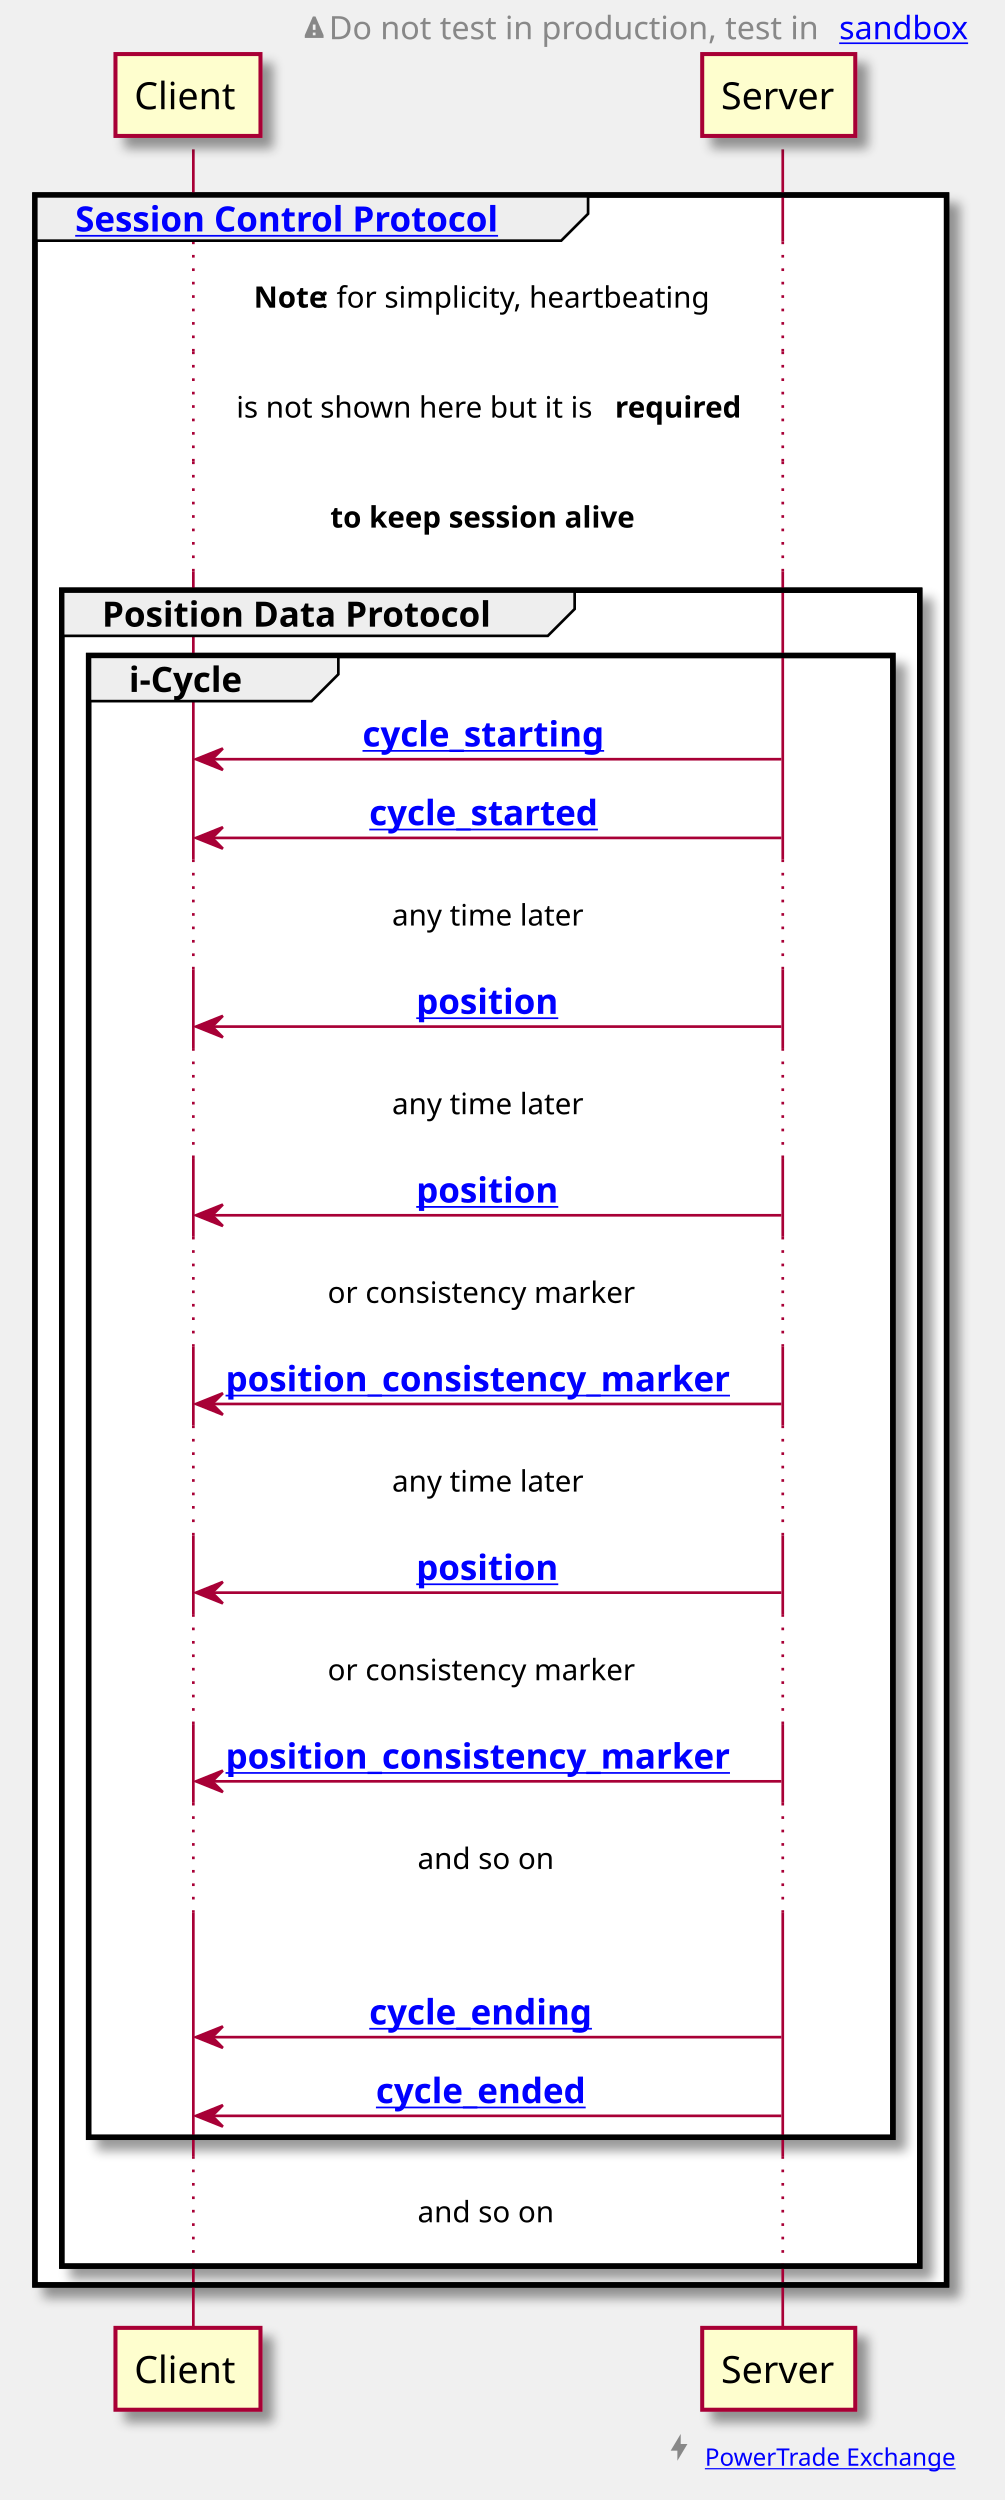
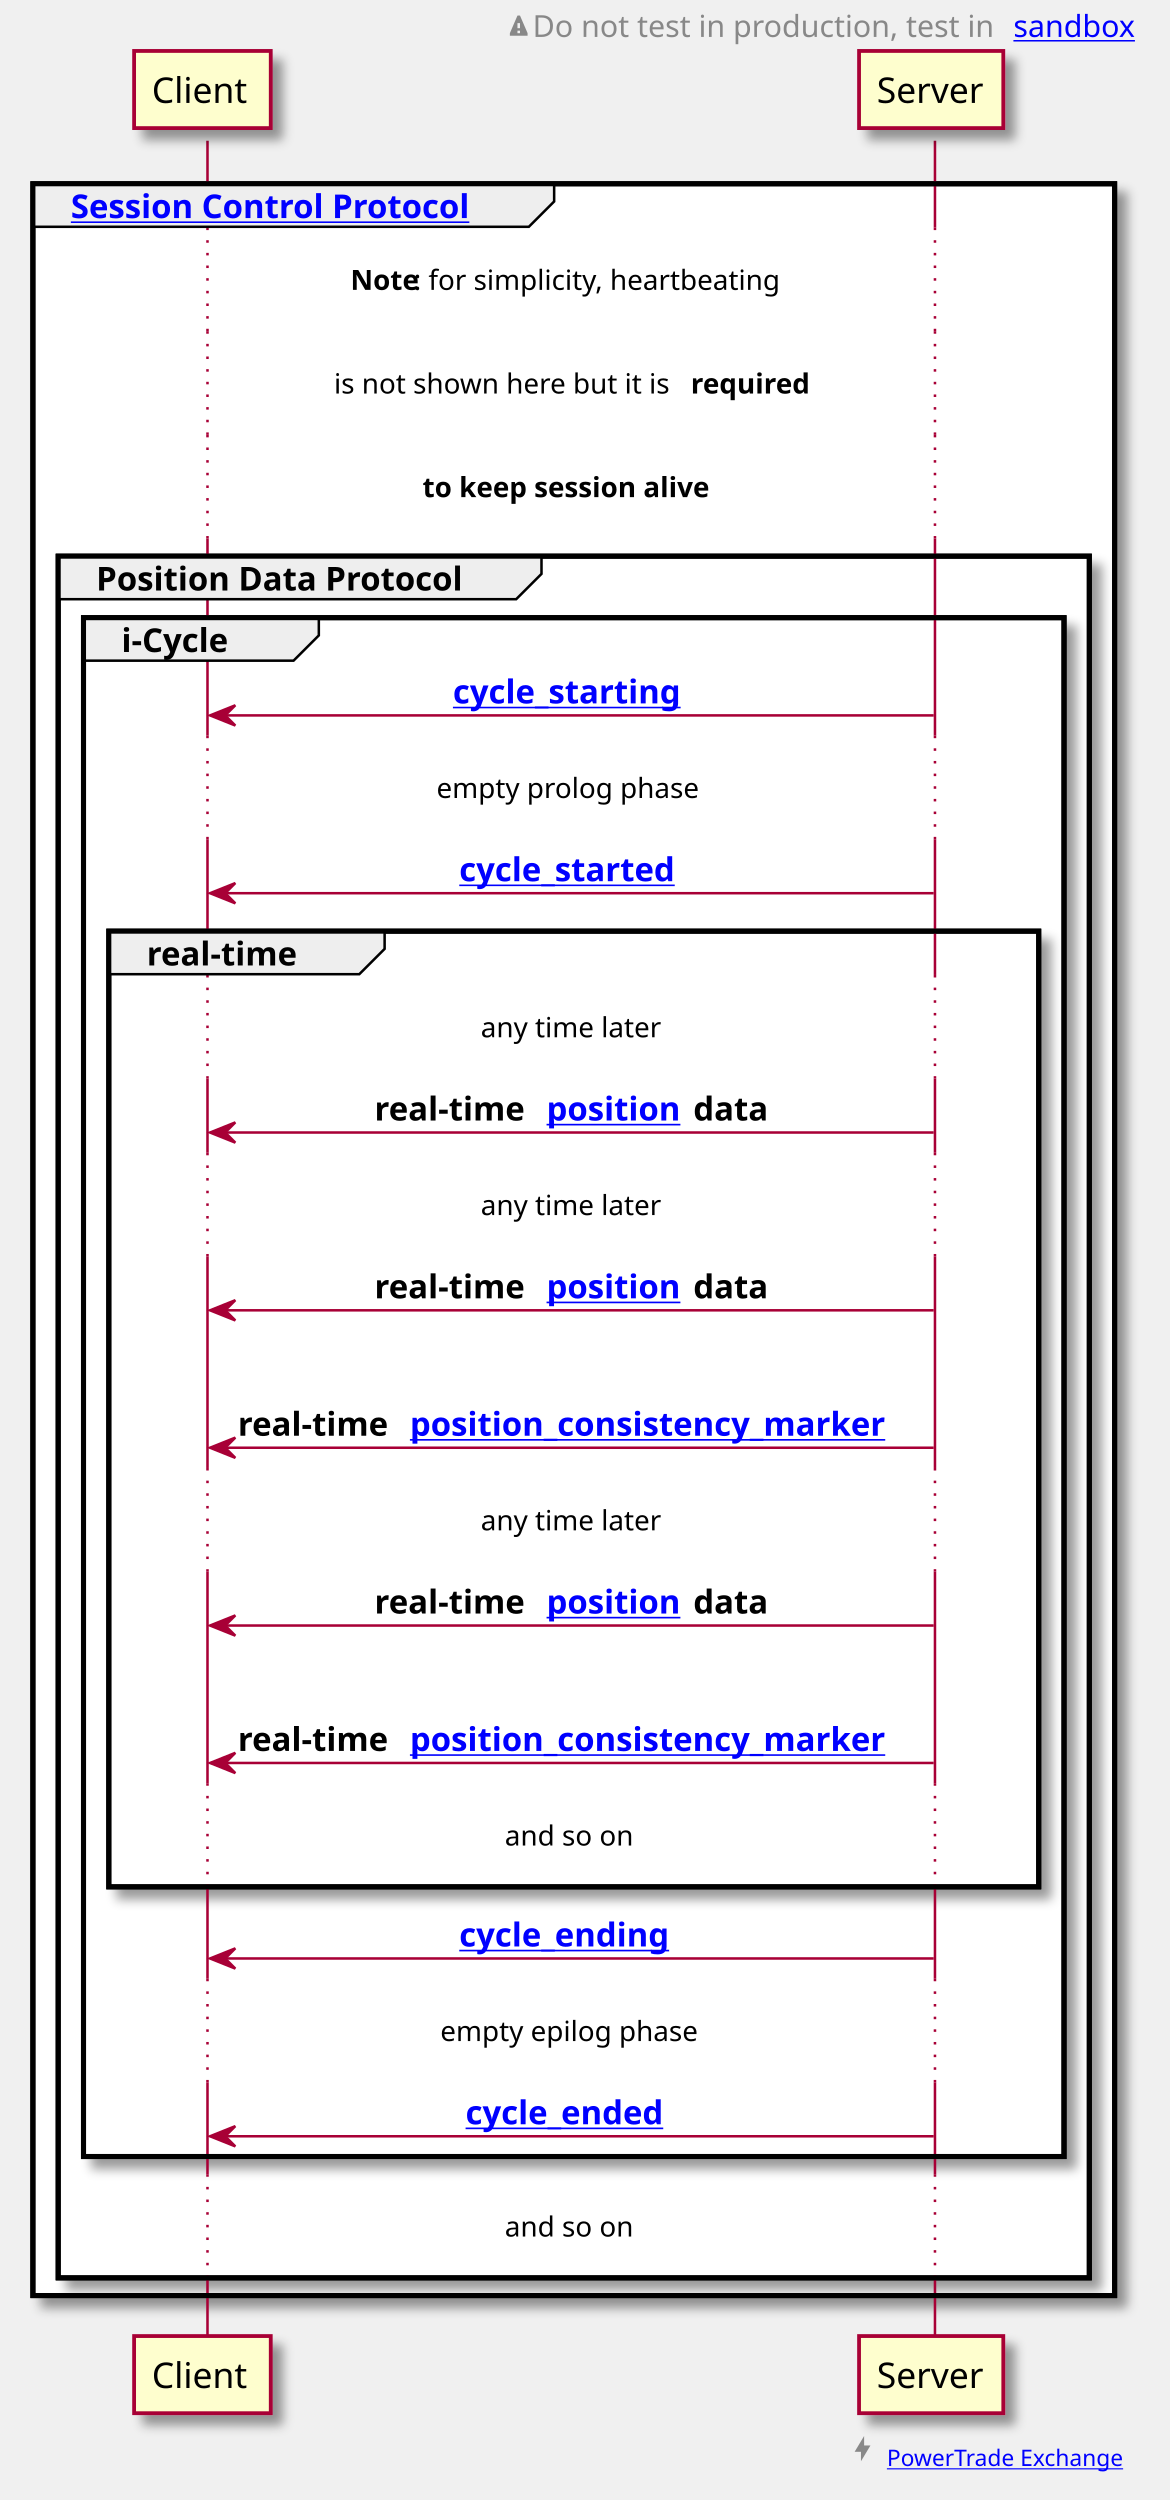
- <svg xmlns="http://www.w3.org/2000/svg" xmlns:xlink="http://www.w3.org/1999/xlink" contentScriptType="application/ecmascript" contentStyleType="text/css" height="931px" preserveAspectRatio="none" style="width:374px;height:931px;" version="1.1" viewBox="0 0 374 931" width="374px" zoomAndPan="magnify">
+ <svg xmlns="http://www.w3.org/2000/svg" xmlns:xlink="http://www.w3.org/1999/xlink" contentScriptType="application/ecmascript" contentStyleType="text/css" height="988px" preserveAspectRatio="none" style="width:462px;height:988px;" version="1.1" viewBox="0 0 462 988" width="462px" zoomAndPan="magnify">
  <defs>
-     <filter height="300%" id="fv4bkzhfrasdr" width="300%" x="-1" y="-1">
+     <filter height="300%" id="f1os9odmk4war7" width="300%" x="-1" y="-1">
      <feGaussianBlur result="blurOut" stdDeviation="2.0" />
      <feColorMatrix in="blurOut" result="blurOut2" type="matrix" values="0 0 0 0 0 0 0 0 0 0 0 0 0 0 0 0 0 0 .4 0" />
      <feOffset dx="4.0" dy="4.0" in="blurOut2" result="blurOut3" />
      <feBlend in="SourceGraphic" in2="blurOut3" mode="normal" />
    </filter>
  </defs>
  <g>
-     <rect fill="#FFFFFF" filter="url(#fv4bkzhfrasdr)" height="778.277" style="stroke: #000000; stroke-width: 2.0;" width="339.5" x="13" y="72.621" />
-     <rect fill="#FFFFFF" filter="url(#fv4bkzhfrasdr)" height="624.102" style="stroke: #000000; stroke-width: 2.0;" width="319.5" x="23" y="219.797" />
-     <rect fill="#FFFFFF" filter="url(#fv4bkzhfrasdr)" height="551.836" style="stroke: #000000; stroke-width: 2.0;" width="299.5" x="33" y="244.107" />
-     <line style="stroke: #A80036; stroke-width: 1.0;" x1="72" x2="72" y1="55.621" y2="89.932" />
-     <line style="stroke: #A80036; stroke-width: 1.0; stroke-dasharray: 1.0,4.0;" x1="72" x2="72" y1="89.932" y2="130.887" />
-     <line style="stroke: #A80036; stroke-width: 1.0;" x1="72" x2="72" y1="130.887" y2="130.887" />
-     <line style="stroke: #A80036; stroke-width: 1.0; stroke-dasharray: 1.0,4.0;" x1="72" x2="72" y1="130.887" y2="171.842" />
-     <line style="stroke: #A80036; stroke-width: 1.0;" x1="72" x2="72" y1="171.842" y2="171.842" />
-     <line style="stroke: #A80036; stroke-width: 1.0; stroke-dasharray: 1.0,4.0;" x1="72" x2="72" y1="171.842" y2="212.797" />
-     <line style="stroke: #A80036; stroke-width: 1.0;" x1="72" x2="72" y1="212.797" y2="320.039" />
-     <line style="stroke: #A80036; stroke-width: 1.0; stroke-dasharray: 1.0,4.0;" x1="72" x2="72" y1="320.039" y2="360.994" />
-     <line style="stroke: #A80036; stroke-width: 1.0;" x1="72" x2="72" y1="360.994" y2="390.305" />
-     <line style="stroke: #A80036; stroke-width: 1.0; stroke-dasharray: 1.0,4.0;" x1="72" x2="72" y1="390.305" y2="431.26" />
-     <line style="stroke: #A80036; stroke-width: 1.0;" x1="72" x2="72" y1="431.26" y2="460.57" />
-     <line style="stroke: #A80036; stroke-width: 1.0; stroke-dasharray: 1.0,4.0;" x1="72" x2="72" y1="460.57" y2="501.525" />
-     <line style="stroke: #A80036; stroke-width: 1.0;" x1="72" x2="72" y1="501.525" y2="530.836" />
-     <line style="stroke: #A80036; stroke-width: 1.0; stroke-dasharray: 1.0,4.0;" x1="72" x2="72" y1="530.836" y2="571.791" />
-     <line style="stroke: #A80036; stroke-width: 1.0;" x1="72" x2="72" y1="571.791" y2="601.102" />
-     <line style="stroke: #A80036; stroke-width: 1.0; stroke-dasharray: 1.0,4.0;" x1="72" x2="72" y1="601.102" y2="642.057" />
-     <line style="stroke: #A80036; stroke-width: 1.0;" x1="72" x2="72" y1="642.057" y2="671.367" />
-     <line style="stroke: #A80036; stroke-width: 1.0; stroke-dasharray: 1.0,4.0;" x1="72" x2="72" y1="671.367" y2="712.322" />
-     <line style="stroke: #A80036; stroke-width: 1.0;" x1="72" x2="72" y1="712.322" y2="802.943" />
-     <line style="stroke: #A80036; stroke-width: 1.0; stroke-dasharray: 1.0,4.0;" x1="72" x2="72" y1="802.943" y2="843.898" />
-     <line style="stroke: #A80036; stroke-width: 1.0;" x1="72" x2="72" y1="843.898" y2="867.898" />
-     <line style="stroke: #A80036; stroke-width: 1.0;" x1="291.5" x2="291.5" y1="55.621" y2="89.932" />
-     <line style="stroke: #A80036; stroke-width: 1.0; stroke-dasharray: 1.0,4.0;" x1="291.5" x2="291.5" y1="89.932" y2="130.887" />
-     <line style="stroke: #A80036; stroke-width: 1.0;" x1="291.5" x2="291.5" y1="130.887" y2="130.887" />
-     <line style="stroke: #A80036; stroke-width: 1.0; stroke-dasharray: 1.0,4.0;" x1="291.5" x2="291.5" y1="130.887" y2="171.842" />
-     <line style="stroke: #A80036; stroke-width: 1.0;" x1="291.5" x2="291.5" y1="171.842" y2="171.842" />
-     <line style="stroke: #A80036; stroke-width: 1.0; stroke-dasharray: 1.0,4.0;" x1="291.5" x2="291.5" y1="171.842" y2="212.797" />
-     <line style="stroke: #A80036; stroke-width: 1.0;" x1="291.5" x2="291.5" y1="212.797" y2="320.039" />
-     <line style="stroke: #A80036; stroke-width: 1.0; stroke-dasharray: 1.0,4.0;" x1="291.5" x2="291.5" y1="320.039" y2="360.994" />
-     <line style="stroke: #A80036; stroke-width: 1.0;" x1="291.5" x2="291.5" y1="360.994" y2="390.305" />
-     <line style="stroke: #A80036; stroke-width: 1.0; stroke-dasharray: 1.0,4.0;" x1="291.5" x2="291.5" y1="390.305" y2="431.26" />
-     <line style="stroke: #A80036; stroke-width: 1.0;" x1="291.5" x2="291.5" y1="431.26" y2="460.57" />
-     <line style="stroke: #A80036; stroke-width: 1.0; stroke-dasharray: 1.0,4.0;" x1="291.5" x2="291.5" y1="460.57" y2="501.525" />
-     <line style="stroke: #A80036; stroke-width: 1.0;" x1="291.5" x2="291.5" y1="501.525" y2="530.836" />
-     <line style="stroke: #A80036; stroke-width: 1.0; stroke-dasharray: 1.0,4.0;" x1="291.5" x2="291.5" y1="530.836" y2="571.791" />
-     <line style="stroke: #A80036; stroke-width: 1.0;" x1="291.5" x2="291.5" y1="571.791" y2="601.102" />
-     <line style="stroke: #A80036; stroke-width: 1.0; stroke-dasharray: 1.0,4.0;" x1="291.5" x2="291.5" y1="601.102" y2="642.057" />
-     <line style="stroke: #A80036; stroke-width: 1.0;" x1="291.5" x2="291.5" y1="642.057" y2="671.367" />
-     <line style="stroke: #A80036; stroke-width: 1.0; stroke-dasharray: 1.0,4.0;" x1="291.5" x2="291.5" y1="671.367" y2="712.322" />
-     <line style="stroke: #A80036; stroke-width: 1.0;" x1="291.5" x2="291.5" y1="712.322" y2="802.943" />
-     <line style="stroke: #A80036; stroke-width: 1.0; stroke-dasharray: 1.0,4.0;" x1="291.5" x2="291.5" y1="802.943" y2="843.898" />
-     <line style="stroke: #A80036; stroke-width: 1.0;" x1="291.5" x2="291.5" y1="843.898" y2="867.898" />
-     <rect fill="#FEFECE" filter="url(#fv4bkzhfrasdr)" height="30.488" style="stroke: #A80036; stroke-width: 1.5;" width="54" x="43" y="20.133" />
-     <text fill="#000000" font-family="sans-serif" font-size="14" lengthAdjust="spacingAndGlyphs" textLength="40" x="50" y="40.668">
+     <rect fill="#FFFFFF" filter="url(#f1os9odmk4war7)" height="834.588" style="stroke: #000000; stroke-width: 2.0;" width="427.5" x="13" y="72.621" />
+     <rect fill="#FFFFFF" filter="url(#f1os9odmk4war7)" height="680.412" style="stroke: #000000; stroke-width: 2.0;" width="407.5" x="23" y="219.797" />
+     <rect fill="#FFFFFF" filter="url(#f1os9odmk4war7)" height="608.146" style="stroke: #000000; stroke-width: 2.0;" width="387.5" x="33" y="244.107" />
+     <rect fill="#FFFFFF" filter="url(#f1os9odmk4war7)" height="377.684" style="stroke: #000000; stroke-width: 2.0;" width="367.5" x="43" y="367.994" />
+     <line style="stroke: #A80036; stroke-width: 1.0;" x1="82" x2="82" y1="55.621" y2="89.932" />
+     <line style="stroke: #A80036; stroke-width: 1.0; stroke-dasharray: 1.0,4.0;" x1="82" x2="82" y1="89.932" y2="130.887" />
+     <line style="stroke: #A80036; stroke-width: 1.0;" x1="82" x2="82" y1="130.887" y2="130.887" />
+     <line style="stroke: #A80036; stroke-width: 1.0; stroke-dasharray: 1.0,4.0;" x1="82" x2="82" y1="130.887" y2="171.842" />
+     <line style="stroke: #A80036; stroke-width: 1.0;" x1="82" x2="82" y1="171.842" y2="171.842" />
+     <line style="stroke: #A80036; stroke-width: 1.0; stroke-dasharray: 1.0,4.0;" x1="82" x2="82" y1="171.842" y2="212.797" />
+     <line style="stroke: #A80036; stroke-width: 1.0;" x1="82" x2="82" y1="212.797" y2="290.728" />
+     <line style="stroke: #A80036; stroke-width: 1.0; stroke-dasharray: 1.0,4.0;" x1="82" x2="82" y1="290.728" y2="331.684" />
+     <line style="stroke: #A80036; stroke-width: 1.0;" x1="82" x2="82" y1="331.684" y2="385.305" />
+     <line style="stroke: #A80036; stroke-width: 1.0; stroke-dasharray: 1.0,4.0;" x1="82" x2="82" y1="385.305" y2="426.26" />
+     <line style="stroke: #A80036; stroke-width: 1.0;" x1="82" x2="82" y1="426.26" y2="455.57" />
+     <line style="stroke: #A80036; stroke-width: 1.0; stroke-dasharray: 1.0,4.0;" x1="82" x2="82" y1="455.57" y2="496.525" />
+     <line style="stroke: #A80036; stroke-width: 1.0;" x1="82" x2="82" y1="496.525" y2="580.146" />
+     <line style="stroke: #A80036; stroke-width: 1.0; stroke-dasharray: 1.0,4.0;" x1="82" x2="82" y1="580.146" y2="621.102" />
+     <line style="stroke: #A80036; stroke-width: 1.0;" x1="82" x2="82" y1="621.102" y2="704.723" />
+     <line style="stroke: #A80036; stroke-width: 1.0; stroke-dasharray: 1.0,4.0;" x1="82" x2="82" y1="704.723" y2="745.678" />
+     <line style="stroke: #A80036; stroke-width: 1.0;" x1="82" x2="82" y1="745.678" y2="781.988" />
+     <line style="stroke: #A80036; stroke-width: 1.0; stroke-dasharray: 1.0,4.0;" x1="82" x2="82" y1="781.988" y2="822.943" />
+     <line style="stroke: #A80036; stroke-width: 1.0;" x1="82" x2="82" y1="822.943" y2="859.254" />
+     <line style="stroke: #A80036; stroke-width: 1.0; stroke-dasharray: 1.0,4.0;" x1="82" x2="82" y1="859.254" y2="900.209" />
+     <line style="stroke: #A80036; stroke-width: 1.0;" x1="82" x2="82" y1="900.209" y2="924.209" />
+     <line style="stroke: #A80036; stroke-width: 1.0;" x1="369.5" x2="369.5" y1="55.621" y2="89.932" />
+     <line style="stroke: #A80036; stroke-width: 1.0; stroke-dasharray: 1.0,4.0;" x1="369.5" x2="369.5" y1="89.932" y2="130.887" />
+     <line style="stroke: #A80036; stroke-width: 1.0;" x1="369.5" x2="369.5" y1="130.887" y2="130.887" />
+     <line style="stroke: #A80036; stroke-width: 1.0; stroke-dasharray: 1.0,4.0;" x1="369.5" x2="369.5" y1="130.887" y2="171.842" />
+     <line style="stroke: #A80036; stroke-width: 1.0;" x1="369.5" x2="369.5" y1="171.842" y2="171.842" />
+     <line style="stroke: #A80036; stroke-width: 1.0; stroke-dasharray: 1.0,4.0;" x1="369.5" x2="369.5" y1="171.842" y2="212.797" />
+     <line style="stroke: #A80036; stroke-width: 1.0;" x1="369.5" x2="369.5" y1="212.797" y2="290.728" />
+     <line style="stroke: #A80036; stroke-width: 1.0; stroke-dasharray: 1.0,4.0;" x1="369.5" x2="369.5" y1="290.728" y2="331.684" />
+     <line style="stroke: #A80036; stroke-width: 1.0;" x1="369.5" x2="369.5" y1="331.684" y2="385.305" />
+     <line style="stroke: #A80036; stroke-width: 1.0; stroke-dasharray: 1.0,4.0;" x1="369.5" x2="369.5" y1="385.305" y2="426.26" />
+     <line style="stroke: #A80036; stroke-width: 1.0;" x1="369.5" x2="369.5" y1="426.26" y2="455.57" />
+     <line style="stroke: #A80036; stroke-width: 1.0; stroke-dasharray: 1.0,4.0;" x1="369.5" x2="369.5" y1="455.57" y2="496.525" />
+     <line style="stroke: #A80036; stroke-width: 1.0;" x1="369.5" x2="369.5" y1="496.525" y2="580.146" />
+     <line style="stroke: #A80036; stroke-width: 1.0; stroke-dasharray: 1.0,4.0;" x1="369.5" x2="369.5" y1="580.146" y2="621.102" />
+     <line style="stroke: #A80036; stroke-width: 1.0;" x1="369.5" x2="369.5" y1="621.102" y2="704.723" />
+     <line style="stroke: #A80036; stroke-width: 1.0; stroke-dasharray: 1.0,4.0;" x1="369.5" x2="369.5" y1="704.723" y2="745.678" />
+     <line style="stroke: #A80036; stroke-width: 1.0;" x1="369.5" x2="369.5" y1="745.678" y2="781.988" />
+     <line style="stroke: #A80036; stroke-width: 1.0; stroke-dasharray: 1.0,4.0;" x1="369.5" x2="369.5" y1="781.988" y2="822.943" />
+     <line style="stroke: #A80036; stroke-width: 1.0;" x1="369.5" x2="369.5" y1="822.943" y2="859.254" />
+     <line style="stroke: #A80036; stroke-width: 1.0; stroke-dasharray: 1.0,4.0;" x1="369.5" x2="369.5" y1="859.254" y2="900.209" />
+     <line style="stroke: #A80036; stroke-width: 1.0;" x1="369.5" x2="369.5" y1="900.209" y2="924.209" />
+     <rect fill="#FEFECE" filter="url(#f1os9odmk4war7)" height="30.488" style="stroke: #A80036; stroke-width: 1.5;" width="54" x="53" y="20.133" />
+     <text fill="#000000" font-family="sans-serif" font-size="14" lengthAdjust="spacingAndGlyphs" textLength="40" x="60" y="40.668">
      Client
    </text>
-     <rect fill="#FEFECE" filter="url(#fv4bkzhfrasdr)" height="30.488" style="stroke: #A80036; stroke-width: 1.5;" width="54" x="43" y="866.898" />
-     <text fill="#000000" font-family="sans-serif" font-size="14" lengthAdjust="spacingAndGlyphs" textLength="40" x="50" y="887.434">
+     <rect fill="#FEFECE" filter="url(#f1os9odmk4war7)" height="30.488" style="stroke: #A80036; stroke-width: 1.5;" width="54" x="53" y="923.209" />
+     <text fill="#000000" font-family="sans-serif" font-size="14" lengthAdjust="spacingAndGlyphs" textLength="40" x="60" y="943.744">
      Client
    </text>
-     <rect fill="#FEFECE" filter="url(#fv4bkzhfrasdr)" height="30.488" style="stroke: #A80036; stroke-width: 1.5;" width="57" x="261.5" y="20.133" />
-     <text fill="#000000" font-family="sans-serif" font-size="14" lengthAdjust="spacingAndGlyphs" textLength="43" x="268.5" y="40.668">
+     <rect fill="#FEFECE" filter="url(#f1os9odmk4war7)" height="30.488" style="stroke: #A80036; stroke-width: 1.5;" width="57" x="339.5" y="20.133" />
+     <text fill="#000000" font-family="sans-serif" font-size="14" lengthAdjust="spacingAndGlyphs" textLength="43" x="346.5" y="40.668">
      Server
    </text>
-     <rect fill="#FEFECE" filter="url(#fv4bkzhfrasdr)" height="30.488" style="stroke: #A80036; stroke-width: 1.5;" width="57" x="261.5" y="866.898" />
-     <text fill="#000000" font-family="sans-serif" font-size="14" lengthAdjust="spacingAndGlyphs" textLength="43" x="268.5" y="887.434">
+     <rect fill="#FEFECE" filter="url(#f1os9odmk4war7)" height="30.488" style="stroke: #A80036; stroke-width: 1.5;" width="57" x="339.5" y="923.209" />
+     <text fill="#000000" font-family="sans-serif" font-size="14" lengthAdjust="spacingAndGlyphs" textLength="43" x="346.5" y="943.744">
      Server
    </text>
    <path d="M13,72.621 L219,72.621 L219,79.621 L209,89.621 L13,89.621 L13,72.621 " fill="#EEEEEE" style="stroke: #000000; stroke-width: 1.0;" />
-     <rect fill="none" height="778.277" style="stroke: #000000; stroke-width: 2.0;" width="339.5" x="13" y="72.621" />
+     <rect fill="none" height="834.588" style="stroke: #000000; stroke-width: 2.0;" width="427.5" x="13" y="72.621" />
    <a href="#session_control_with_auth" xlink:href="#session_control_with_auth" target="_top" title="#session_control_with_auth" xlink:title="#session_control_with_auth" xlink:actuate="onRequest" xlink:show="new" xlink:type="simple">
      <text fill="#0000FF" font-family="sans-serif" font-size="13" font-weight="bold" lengthAdjust="spacingAndGlyphs" text-decoration="underline" textLength="161" x="28" y="86.189">
        Session Control Protocol
      </text>
    </a>
-     <text fill="#000000" font-family="sans-serif" font-size="11" lengthAdjust="spacingAndGlyphs" textLength="0" x="94.5" y="114.566" />
-     <text fill="#000000" font-family="sans-serif" font-size="11" font-weight="bold" lengthAdjust="spacingAndGlyphs" textLength="25" x="94.5" y="114.566">
+     <text fill="#000000" font-family="sans-serif" font-size="11" lengthAdjust="spacingAndGlyphs" textLength="0" x="138.5" y="114.566" />
+     <text fill="#000000" font-family="sans-serif" font-size="11" font-weight="bold" lengthAdjust="spacingAndGlyphs" textLength="25" x="138.5" y="114.566">
      Note
    </text>
-     <text fill="#000000" font-family="sans-serif" font-size="11" lengthAdjust="spacingAndGlyphs" textLength="150" x="119.5" y="114.566">
+     <text fill="#000000" font-family="sans-serif" font-size="11" lengthAdjust="spacingAndGlyphs" textLength="150" x="163.5" y="114.566">
      : for simplicity, heartbeating
    </text>
-     <text fill="#000000" font-family="sans-serif" font-size="11" lengthAdjust="spacingAndGlyphs" textLength="138" x="88" y="155.522">
+     <text fill="#000000" font-family="sans-serif" font-size="11" lengthAdjust="spacingAndGlyphs" textLength="138" x="132" y="155.522">
      is not shown here but it is
    </text>
-     <text fill="#000000" font-family="sans-serif" font-size="11" font-weight="bold" lengthAdjust="spacingAndGlyphs" textLength="47" x="229" y="155.522">
+     <text fill="#000000" font-family="sans-serif" font-size="11" font-weight="bold" lengthAdjust="spacingAndGlyphs" textLength="47" x="273" y="155.522">
      required
    </text>
-     <text fill="#000000" font-family="sans-serif" font-size="11" lengthAdjust="spacingAndGlyphs" textLength="0" x="279" y="155.522" />
-     <text fill="#000000" font-family="sans-serif" font-size="11" lengthAdjust="spacingAndGlyphs" textLength="0" x="123" y="196.477" />
-     <text fill="#000000" font-family="sans-serif" font-size="11" font-weight="bold" lengthAdjust="spacingAndGlyphs" textLength="118" x="123" y="196.477">
+     <text fill="#000000" font-family="sans-serif" font-size="11" lengthAdjust="spacingAndGlyphs" textLength="0" x="323" y="155.522" />
+     <text fill="#000000" font-family="sans-serif" font-size="11" lengthAdjust="spacingAndGlyphs" textLength="0" x="167" y="196.477" />
+     <text fill="#000000" font-family="sans-serif" font-size="11" font-weight="bold" lengthAdjust="spacingAndGlyphs" textLength="118" x="167" y="196.477">
      to keep session alive
    </text>
-     <text fill="#000000" font-family="sans-serif" font-size="11" lengthAdjust="spacingAndGlyphs" textLength="0" x="244" y="196.477" />
+     <text fill="#000000" font-family="sans-serif" font-size="11" lengthAdjust="spacingAndGlyphs" textLength="0" x="288" y="196.477" />
    <path d="M23,219.797 L214,219.797 L214,226.797 L204,236.797 L23,236.797 L23,219.797 " fill="#EEEEEE" style="stroke: #000000; stroke-width: 1.0;" />
-     <rect fill="none" height="624.102" style="stroke: #000000; stroke-width: 2.0;" width="319.5" x="23" y="219.797" />
+     <rect fill="none" height="680.412" style="stroke: #000000; stroke-width: 2.0;" width="407.5" x="23" y="219.797" />
    <text fill="#000000" font-family="sans-serif" font-size="13" font-weight="bold" lengthAdjust="spacingAndGlyphs" textLength="146" x="38" y="233.365">
      Position Data Protocol
    </text>
    <path d="M33,244.107 L126,244.107 L126,251.107 L116,261.107 L33,261.107 L33,244.107 " fill="#EEEEEE" style="stroke: #000000; stroke-width: 1.0;" />
-     <rect fill="none" height="551.836" style="stroke: #000000; stroke-width: 2.0;" width="299.5" x="33" y="244.107" />
+     <rect fill="none" height="608.146" style="stroke: #000000; stroke-width: 2.0;" width="387.5" x="33" y="244.107" />
    <text fill="#000000" font-family="sans-serif" font-size="13" font-weight="bold" lengthAdjust="spacingAndGlyphs" textLength="48" x="48" y="257.676">
      i-Cycle
    </text>
-     <polygon fill="#A80036" points="83,278.728,73,282.728,83,286.728,79,282.728" style="stroke: #A80036; stroke-width: 1.0;" />
-     <line style="stroke: #A80036; stroke-width: 1.0;" x1="77" x2="291" y1="282.728" y2="282.728" />
+     <polygon fill="#A80036" points="93,278.728,83,282.728,93,286.728,89,282.728" style="stroke: #A80036; stroke-width: 1.0;" />
+     <line style="stroke: #A80036; stroke-width: 1.0;" x1="87" x2="369" y1="282.728" y2="282.728" />
    <a href="#cycle_starting" xlink:href="#cycle_starting" target="_top" title="#cycle_starting" xlink:title="#cycle_starting" xlink:actuate="onRequest" xlink:show="new" xlink:type="simple">
-       <text fill="#0000FF" font-family="sans-serif" font-size="13" font-weight="bold" lengthAdjust="spacingAndGlyphs" text-decoration="underline" textLength="94" x="135" y="277.986">
+       <text fill="#0000FF" font-family="sans-serif" font-size="13" font-weight="bold" lengthAdjust="spacingAndGlyphs" text-decoration="underline" textLength="94" x="179" y="277.986">
        cycle_starting
      </text>
    </a>
-     <polygon fill="#A80036" points="83,308.039,73,312.039,83,316.039,79,312.039" style="stroke: #A80036; stroke-width: 1.0;" />
-     <line style="stroke: #A80036; stroke-width: 1.0;" x1="77" x2="291" y1="312.039" y2="312.039" />
+     <text fill="#000000" font-family="sans-serif" font-size="11" lengthAdjust="spacingAndGlyphs" textLength="107" x="172.5" y="315.363">
+       empty prolog phase
+     </text>
+     <polygon fill="#A80036" points="93,348.994,83,352.994,93,356.994,89,352.994" style="stroke: #A80036; stroke-width: 1.0;" />
+     <line style="stroke: #A80036; stroke-width: 1.0;" x1="87" x2="369" y1="352.994" y2="352.994" />
    <a href="#cycle_started" xlink:href="#cycle_started" target="_top" title="#cycle_started" xlink:title="#cycle_started" xlink:actuate="onRequest" xlink:show="new" xlink:type="simple">
-       <text fill="#0000FF" font-family="sans-serif" font-size="13" font-weight="bold" lengthAdjust="spacingAndGlyphs" text-decoration="underline" textLength="89" x="137.5" y="307.297">
+       <text fill="#0000FF" font-family="sans-serif" font-size="13" font-weight="bold" lengthAdjust="spacingAndGlyphs" text-decoration="underline" textLength="89" x="181.5" y="348.252">
        cycle_started
      </text>
    </a>
-     <text fill="#000000" font-family="sans-serif" font-size="11" lengthAdjust="spacingAndGlyphs" textLength="72" x="146" y="344.674">
+     <path d="M43,367.994 L152,367.994 L152,374.994 L142,384.994 L43,384.994 L43,367.994 " fill="#EEEEEE" style="stroke: #000000; stroke-width: 1.0;" />
+     <rect fill="none" height="377.684" style="stroke: #000000; stroke-width: 2.0;" width="367.5" x="43" y="367.994" />
+     <text fill="#000000" font-family="sans-serif" font-size="13" font-weight="bold" lengthAdjust="spacingAndGlyphs" textLength="64" x="58" y="381.562">
+       real-time
+     </text>
+     <text fill="#000000" font-family="sans-serif" font-size="11" lengthAdjust="spacingAndGlyphs" textLength="72" x="190" y="409.94">
      any time later
    </text>
-     <polygon fill="#A80036" points="83,378.305,73,382.305,83,386.305,79,382.305" style="stroke: #A80036; stroke-width: 1.0;" />
-     <line style="stroke: #A80036; stroke-width: 1.0;" x1="77" x2="291" y1="382.305" y2="382.305" />
+     <polygon fill="#A80036" points="93,443.57,83,447.57,93,451.57,89,447.57" style="stroke: #A80036; stroke-width: 1.0;" />
+     <line style="stroke: #A80036; stroke-width: 1.0;" x1="87" x2="369" y1="447.57" y2="447.57" />
+     <text fill="#000000" font-family="sans-serif" font-size="13" font-weight="bold" lengthAdjust="spacingAndGlyphs" textLength="64" x="148" y="442.828">
+       real-time
+     </text>
    <a href="#position" xlink:href="#position" target="_top" title="#position" xlink:title="#position" xlink:actuate="onRequest" xlink:show="new" xlink:type="simple">
-       <text fill="#0000FF" font-family="sans-serif" font-size="13" font-weight="bold" lengthAdjust="spacingAndGlyphs" text-decoration="underline" textLength="54" x="155" y="377.562">
+       <text fill="#0000FF" font-family="sans-serif" font-size="13" font-weight="bold" lengthAdjust="spacingAndGlyphs" text-decoration="underline" textLength="54" x="216" y="442.828">
        position
      </text>
    </a>
-     <text fill="#000000" font-family="sans-serif" font-size="11" lengthAdjust="spacingAndGlyphs" textLength="72" x="146" y="414.94">
+     <text fill="#000000" font-family="sans-serif" font-size="13" font-weight="bold" lengthAdjust="spacingAndGlyphs" textLength="30" x="274" y="442.828">
+       data
+     </text>
+     <text fill="#000000" font-family="sans-serif" font-size="11" lengthAdjust="spacingAndGlyphs" textLength="72" x="190" y="480.205">
      any time later
    </text>
-     <polygon fill="#A80036" points="83,448.57,73,452.57,83,456.57,79,452.57" style="stroke: #A80036; stroke-width: 1.0;" />
-     <line style="stroke: #A80036; stroke-width: 1.0;" x1="77" x2="291" y1="452.57" y2="452.57" />
+     <polygon fill="#A80036" points="93,513.836,83,517.836,93,521.836,89,517.836" style="stroke: #A80036; stroke-width: 1.0;" />
+     <line style="stroke: #A80036; stroke-width: 1.0;" x1="87" x2="369" y1="517.836" y2="517.836" />
+     <text fill="#000000" font-family="sans-serif" font-size="13" font-weight="bold" lengthAdjust="spacingAndGlyphs" textLength="64" x="148" y="513.094">
+       real-time
+     </text>
    <a href="#position" xlink:href="#position" target="_top" title="#position" xlink:title="#position" xlink:actuate="onRequest" xlink:show="new" xlink:type="simple">
-       <text fill="#0000FF" font-family="sans-serif" font-size="13" font-weight="bold" lengthAdjust="spacingAndGlyphs" text-decoration="underline" textLength="54" x="155" y="447.828">
+       <text fill="#0000FF" font-family="sans-serif" font-size="13" font-weight="bold" lengthAdjust="spacingAndGlyphs" text-decoration="underline" textLength="54" x="216" y="513.094">
        position
      </text>
    </a>
-     <text fill="#000000" font-family="sans-serif" font-size="11" lengthAdjust="spacingAndGlyphs" textLength="120" x="122" y="485.205">
-       or consistency marker
-     </text>
-     <polygon fill="#A80036" points="83,518.836,73,522.836,83,526.836,79,522.836" style="stroke: #A80036; stroke-width: 1.0;" />
-     <line style="stroke: #A80036; stroke-width: 1.0;" x1="77" x2="291" y1="522.836" y2="522.836" />
+     <text fill="#000000" font-family="sans-serif" font-size="13" font-weight="bold" lengthAdjust="spacingAndGlyphs" textLength="30" x="274" y="513.094">
+       data
+     </text>
+     <polygon fill="#A80036" points="93,568.146,83,572.146,93,576.146,89,572.146" style="stroke: #A80036; stroke-width: 1.0;" />
+     <line style="stroke: #A80036; stroke-width: 1.0;" x1="87" x2="369" y1="572.146" y2="572.146" />
+     <text fill="#000000" font-family="sans-serif" font-size="13" font-weight="bold" lengthAdjust="spacingAndGlyphs" textLength="64" x="94" y="567.404">
+       real-time
+     </text>
    <a href="#position_consistency_marker" xlink:href="#position_consistency_marker" target="_top" title="#position_consistency_marker" xlink:title="#position_consistency_marker" xlink:actuate="onRequest" xlink:show="new" xlink:type="simple">
-       <text fill="#0000FF" font-family="sans-serif" font-size="13" font-weight="bold" lengthAdjust="spacingAndGlyphs" text-decoration="underline" textLength="196" x="84" y="518.094">
+       <text fill="#0000FF" font-family="sans-serif" font-size="13" font-weight="bold" lengthAdjust="spacingAndGlyphs" text-decoration="underline" textLength="196" x="162" y="567.404">
        position_consistency_marker
      </text>
    </a>
-     <text fill="#000000" font-family="sans-serif" font-size="11" lengthAdjust="spacingAndGlyphs" textLength="72" x="146" y="555.471">
+     <text fill="#000000" font-family="sans-serif" font-size="11" lengthAdjust="spacingAndGlyphs" textLength="72" x="190" y="604.781">
      any time later
    </text>
-     <polygon fill="#A80036" points="83,589.102,73,593.102,83,597.102,79,593.102" style="stroke: #A80036; stroke-width: 1.0;" />
-     <line style="stroke: #A80036; stroke-width: 1.0;" x1="77" x2="291" y1="593.102" y2="593.102" />
+     <polygon fill="#A80036" points="93,638.412,83,642.412,93,646.412,89,642.412" style="stroke: #A80036; stroke-width: 1.0;" />
+     <line style="stroke: #A80036; stroke-width: 1.0;" x1="87" x2="369" y1="642.412" y2="642.412" />
+     <text fill="#000000" font-family="sans-serif" font-size="13" font-weight="bold" lengthAdjust="spacingAndGlyphs" textLength="64" x="148" y="637.67">
+       real-time
+     </text>
    <a href="#position" xlink:href="#position" target="_top" title="#position" xlink:title="#position" xlink:actuate="onRequest" xlink:show="new" xlink:type="simple">
-       <text fill="#0000FF" font-family="sans-serif" font-size="13" font-weight="bold" lengthAdjust="spacingAndGlyphs" text-decoration="underline" textLength="54" x="155" y="588.359">
+       <text fill="#0000FF" font-family="sans-serif" font-size="13" font-weight="bold" lengthAdjust="spacingAndGlyphs" text-decoration="underline" textLength="54" x="216" y="637.67">
        position
      </text>
    </a>
-     <text fill="#000000" font-family="sans-serif" font-size="11" lengthAdjust="spacingAndGlyphs" textLength="120" x="122" y="625.736">
-       or consistency marker
-     </text>
-     <polygon fill="#A80036" points="83,659.367,73,663.367,83,667.367,79,663.367" style="stroke: #A80036; stroke-width: 1.0;" />
-     <line style="stroke: #A80036; stroke-width: 1.0;" x1="77" x2="291" y1="663.367" y2="663.367" />
+     <text fill="#000000" font-family="sans-serif" font-size="13" font-weight="bold" lengthAdjust="spacingAndGlyphs" textLength="30" x="274" y="637.67">
+       data
+     </text>
+     <polygon fill="#A80036" points="93,692.723,83,696.723,93,700.723,89,696.723" style="stroke: #A80036; stroke-width: 1.0;" />
+     <line style="stroke: #A80036; stroke-width: 1.0;" x1="87" x2="369" y1="696.723" y2="696.723" />
+     <text fill="#000000" font-family="sans-serif" font-size="13" font-weight="bold" lengthAdjust="spacingAndGlyphs" textLength="64" x="94" y="691.981">
+       real-time
+     </text>
    <a href="#position_consistency_marker" xlink:href="#position_consistency_marker" target="_top" title="#position_consistency_marker" xlink:title="#position_consistency_marker" xlink:actuate="onRequest" xlink:show="new" xlink:type="simple">
-       <text fill="#0000FF" font-family="sans-serif" font-size="13" font-weight="bold" lengthAdjust="spacingAndGlyphs" text-decoration="underline" textLength="196" x="84" y="658.625">
+       <text fill="#0000FF" font-family="sans-serif" font-size="13" font-weight="bold" lengthAdjust="spacingAndGlyphs" text-decoration="underline" textLength="196" x="162" y="691.981">
        position_consistency_marker
      </text>
    </a>
-     <text fill="#000000" font-family="sans-serif" font-size="11" lengthAdjust="spacingAndGlyphs" textLength="53" x="155.5" y="696.002">
+     <text fill="#000000" font-family="sans-serif" font-size="11" lengthAdjust="spacingAndGlyphs" textLength="53" x="199.5" y="729.357">
      and so on
    </text>
-     <polygon fill="#A80036" points="83,754.633,73,758.633,83,762.633,79,758.633" style="stroke: #A80036; stroke-width: 1.0;" />
-     <line style="stroke: #A80036; stroke-width: 1.0;" x1="77" x2="291" y1="758.633" y2="758.633" />
+     <polygon fill="#A80036" points="93,769.988,83,773.988,93,777.988,89,773.988" style="stroke: #A80036; stroke-width: 1.0;" />
+     <line style="stroke: #A80036; stroke-width: 1.0;" x1="87" x2="369" y1="773.988" y2="773.988" />
    <a href="#cycle_ending" xlink:href="#cycle_ending" target="_top" title="#cycle_ending" xlink:title="#cycle_ending" xlink:actuate="onRequest" xlink:show="new" xlink:type="simple">
-       <text fill="#0000FF" font-family="sans-serif" font-size="13" font-weight="bold" lengthAdjust="spacingAndGlyphs" text-decoration="underline" textLength="89" x="137.5" y="753.891">
+       <text fill="#0000FF" font-family="sans-serif" font-size="13" font-weight="bold" lengthAdjust="spacingAndGlyphs" text-decoration="underline" textLength="89" x="181.5" y="769.246">
        cycle_ending
      </text>
    </a>
-     <polygon fill="#A80036" points="83,783.943,73,787.943,83,791.943,79,787.943" style="stroke: #A80036; stroke-width: 1.0;" />
-     <line style="stroke: #A80036; stroke-width: 1.0;" x1="77" x2="291" y1="787.943" y2="787.943" />
+     <text fill="#000000" font-family="sans-serif" font-size="11" lengthAdjust="spacingAndGlyphs" textLength="104" x="174" y="806.623">
+       empty epilog phase
+     </text>
+     <polygon fill="#A80036" points="93,840.254,83,844.254,93,848.254,89,844.254" style="stroke: #A80036; stroke-width: 1.0;" />
+     <line style="stroke: #A80036; stroke-width: 1.0;" x1="87" x2="369" y1="844.254" y2="844.254" />
    <a href="#cycle_ended" xlink:href="#cycle_ended" target="_top" title="#cycle_ended" xlink:title="#cycle_ended" xlink:actuate="onRequest" xlink:show="new" xlink:type="simple">
-       <text fill="#0000FF" font-family="sans-serif" font-size="13" font-weight="bold" lengthAdjust="spacingAndGlyphs" text-decoration="underline" textLength="84" x="140" y="783.201">
+       <text fill="#0000FF" font-family="sans-serif" font-size="13" font-weight="bold" lengthAdjust="spacingAndGlyphs" text-decoration="underline" textLength="84" x="184" y="839.512">
        cycle_ended
      </text>
    </a>
-     <text fill="#000000" font-family="sans-serif" font-size="11" lengthAdjust="spacingAndGlyphs" textLength="53" x="155.5" y="827.578">
+     <text fill="#000000" font-family="sans-serif" font-size="11" lengthAdjust="spacingAndGlyphs" textLength="53" x="199.5" y="883.889">
      and so on
    </text>
-     <path d="M116.594,6.133 C116.534,6.133 116.489,6.177 116.469,6.227 L113.531,13.04 L113.5,13.228 L113.5,14.041 C113.5,14.101 113.534,14.135 113.594,14.135 L120.407,14.135 C120.467,14.135 120.501,14.101 120.501,14.041 L120.501,13.228 L120.47,13.04 L117.532,6.227 C117.512,6.177 117.467,6.133 117.407,6.133 L116.594,6.133 M116.5,9.133 L117.5,9.133 L117.5,11.133 L116.5,11.133 L116.5,9.133 M116.5,12.133 L117.5,12.133 L117.5,13.133 L116.5,13.133 L116.5,12.133 " fill="#888888" style="stroke: ; stroke-width: 0.0; stroke-dasharray: ;" />
-     <text fill="#888888" font-family="sans-serif" font-size="12" lengthAdjust="spacingAndGlyphs" textLength="186" x="122.5" y="14.602">
+     <path d="M204.594,6.133 C204.534,6.133 204.489,6.177 204.469,6.227 L201.531,13.04 L201.5,13.228 L201.5,14.041 C201.5,14.101 201.534,14.135 201.594,14.135 L208.407,14.135 C208.467,14.135 208.501,14.101 208.501,14.041 L208.501,13.228 L208.47,13.04 L205.532,6.227 C205.512,6.177 205.467,6.133 205.407,6.133 L204.594,6.133 M204.5,9.133 L205.5,9.133 L205.5,11.133 L204.5,11.133 L204.5,9.133 M204.5,12.133 L205.5,12.133 L205.5,13.133 L204.5,13.133 L204.5,12.133 " fill="#888888" style="stroke: ; stroke-width: 0.0; stroke-dasharray: ;" />
+     <text fill="#888888" font-family="sans-serif" font-size="12" lengthAdjust="spacingAndGlyphs" textLength="186" x="210.5" y="14.602">
      Do not test in production, test in
    </text>
    <a href="#WS_API_Services_Sandbox" xlink:href="#WS_API_Services_Sandbox" target="_top" title="#WS_API_Services_Sandbox" xlink:title="#WS_API_Services_Sandbox" xlink:actuate="onRequest" xlink:show="new" xlink:type="simple">
-       <text fill="#0000FF" font-family="sans-serif" font-size="12" lengthAdjust="spacingAndGlyphs" text-decoration="underline" textLength="50" x="312.5" y="14.602">
+       <text fill="#0000FF" font-family="sans-serif" font-size="12" lengthAdjust="spacingAndGlyphs" text-decoration="underline" textLength="50" x="400.5" y="14.602">
        sandbox
      </text>
    </a>
-     <path d="M253.5,906.387 L249.75,912.637 L252.25,912.637 L252.25,916.387 L256,910.137 L253.5,910.137 L253.5,906.387 " fill="#888888" style="stroke: ; stroke-width: 0.0; stroke-dasharray: ;" />
-     <text fill="#888888" font-family="sans-serif" font-size="10" lengthAdjust="spacingAndGlyphs" textLength="0" x="262.5" y="918.027" />
+     <path d="M341.5,962.697 L337.75,968.947 L340.25,968.947 L340.25,972.697 L344,966.447 L341.5,966.447 L341.5,962.697 " fill="#888888" style="stroke: ; stroke-width: 0.0; stroke-dasharray: ;" />
+     <text fill="#888888" font-family="sans-serif" font-size="10" lengthAdjust="spacingAndGlyphs" textLength="0" x="350.5" y="974.338" />
    <a href="https://power.trade" xlink:href="https://power.trade" target="_top" title="https://power.trade" xlink:title="https://power.trade" xlink:actuate="onRequest" xlink:show="new" xlink:type="simple">
-       <text fill="#0000FF" font-family="sans-serif" font-size="9" lengthAdjust="spacingAndGlyphs" text-decoration="underline" textLength="100" x="262.5" y="918.238">
+       <text fill="#0000FF" font-family="sans-serif" font-size="9" lengthAdjust="spacingAndGlyphs" text-decoration="underline" textLength="100" x="350.5" y="974.549">
        PowerTrade Exchange
      </text>
    </a>
  </g>
</svg>
